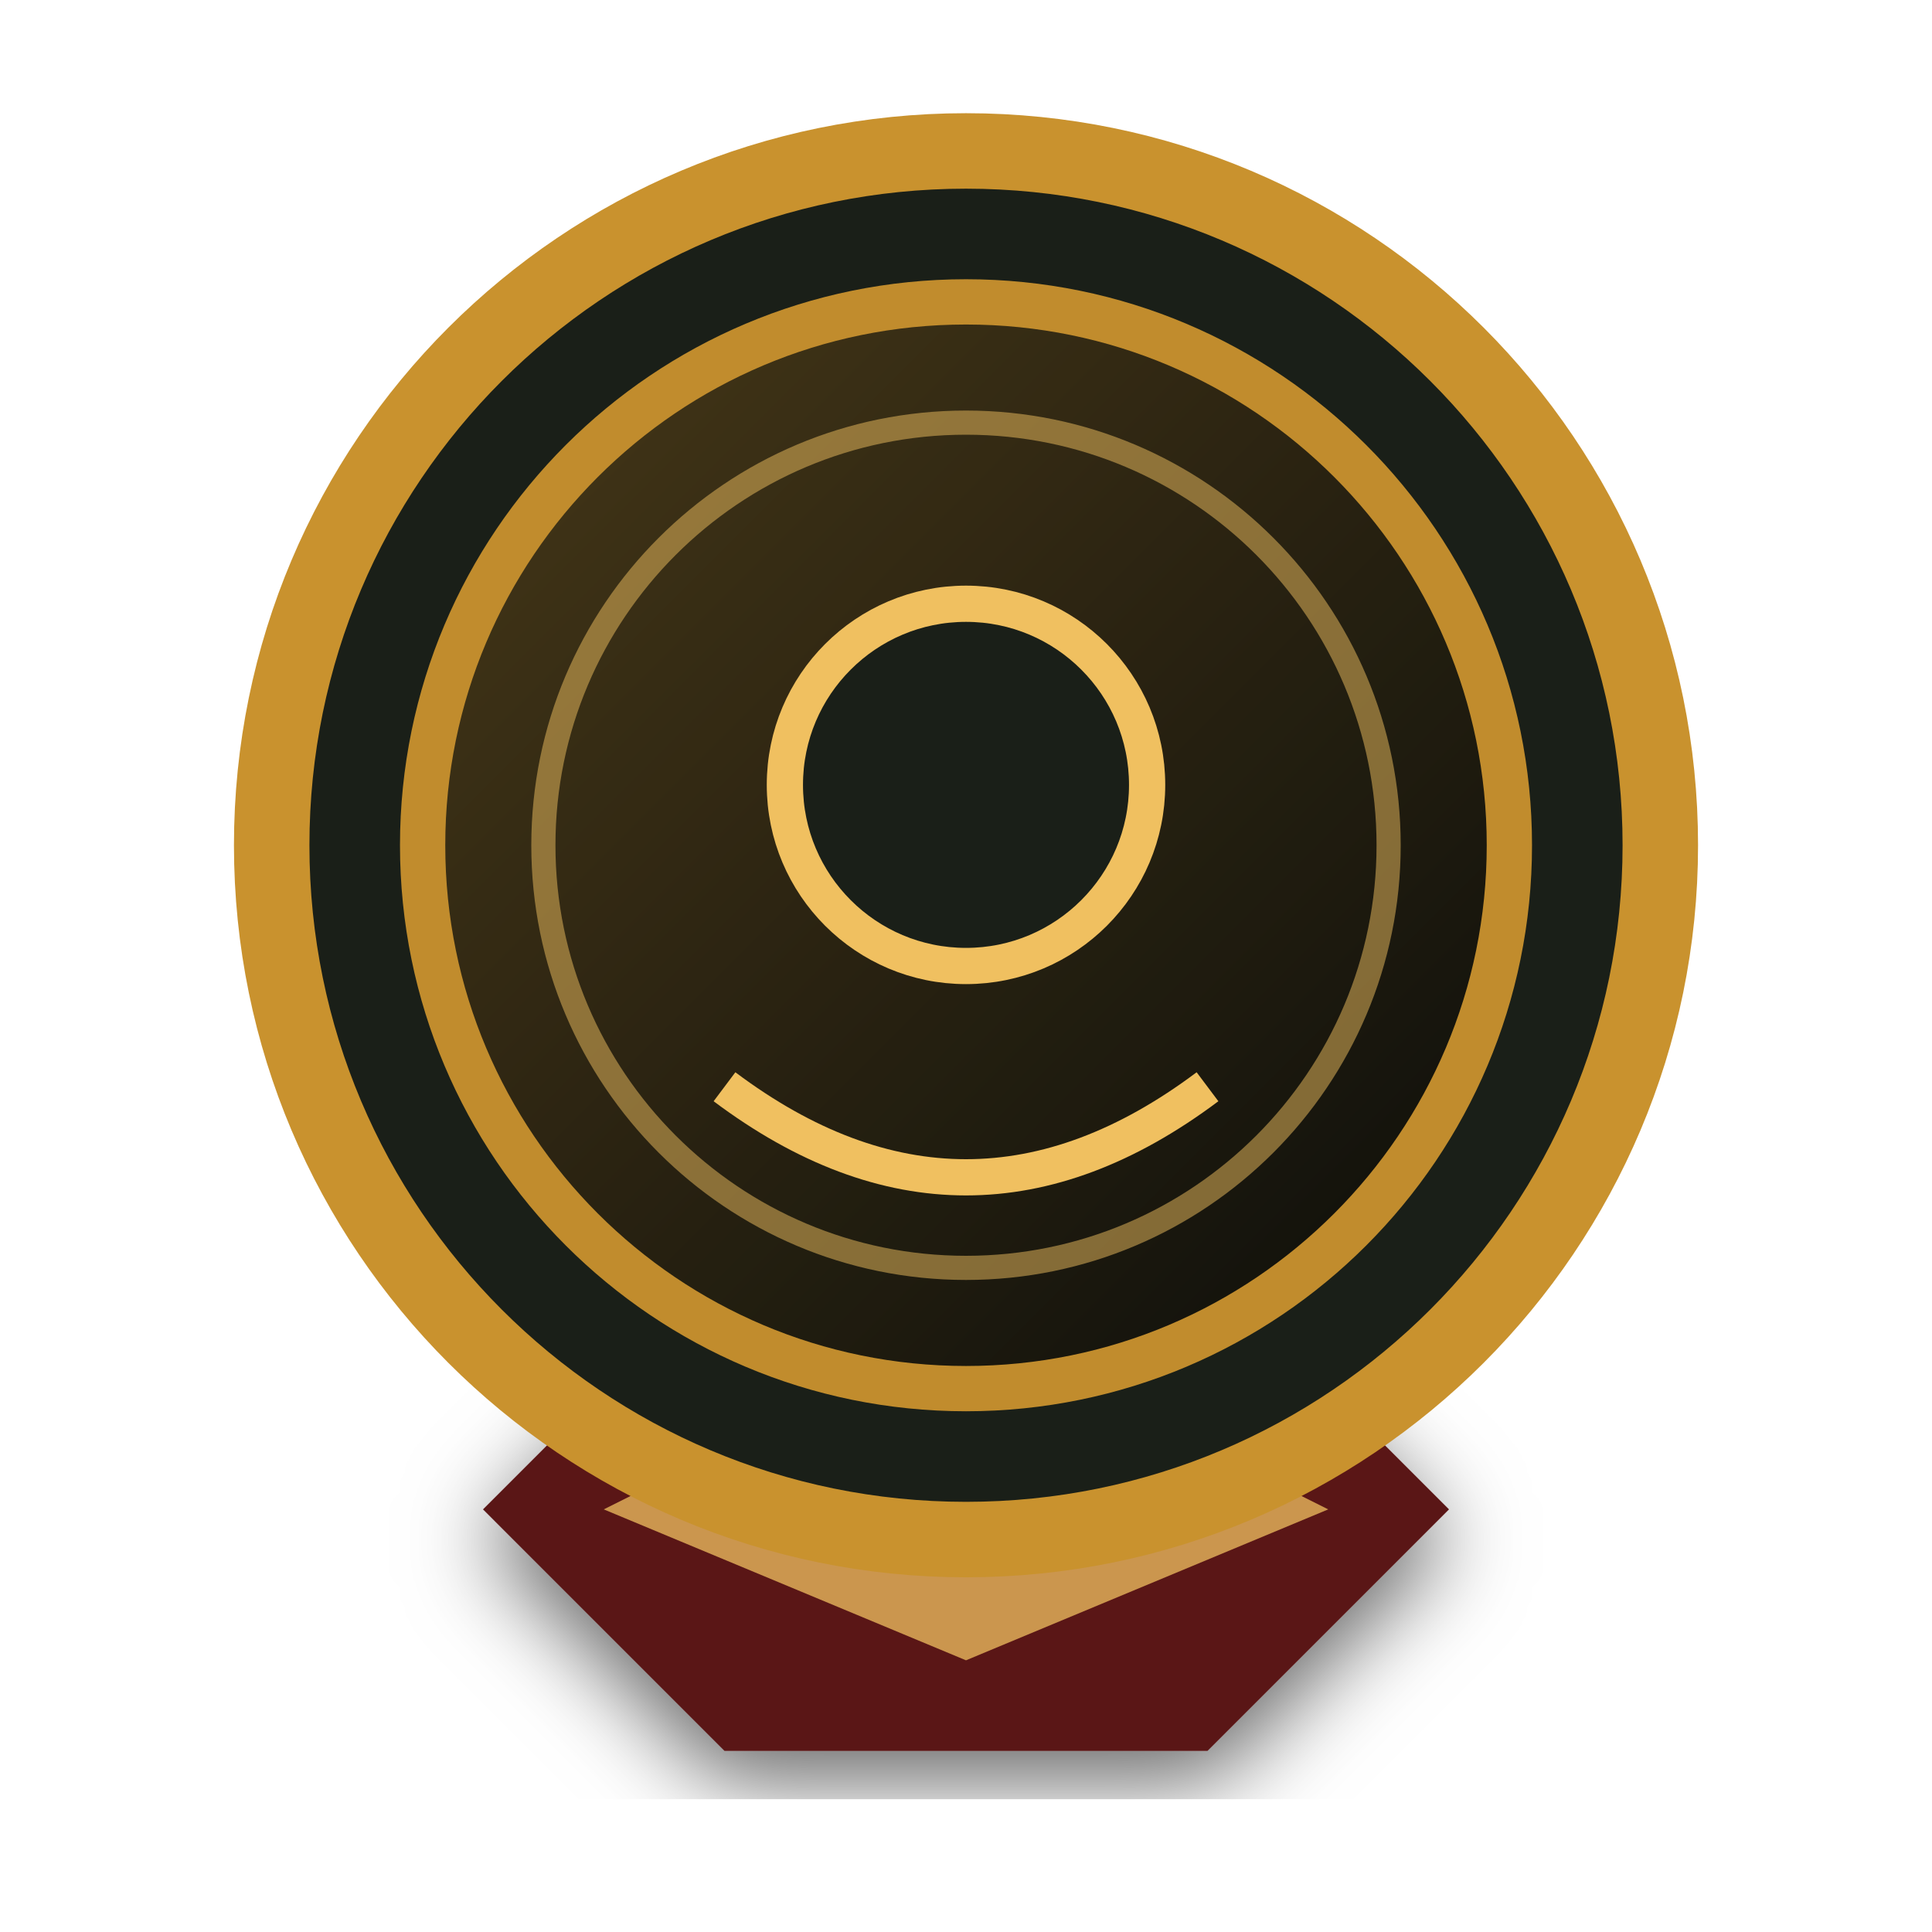
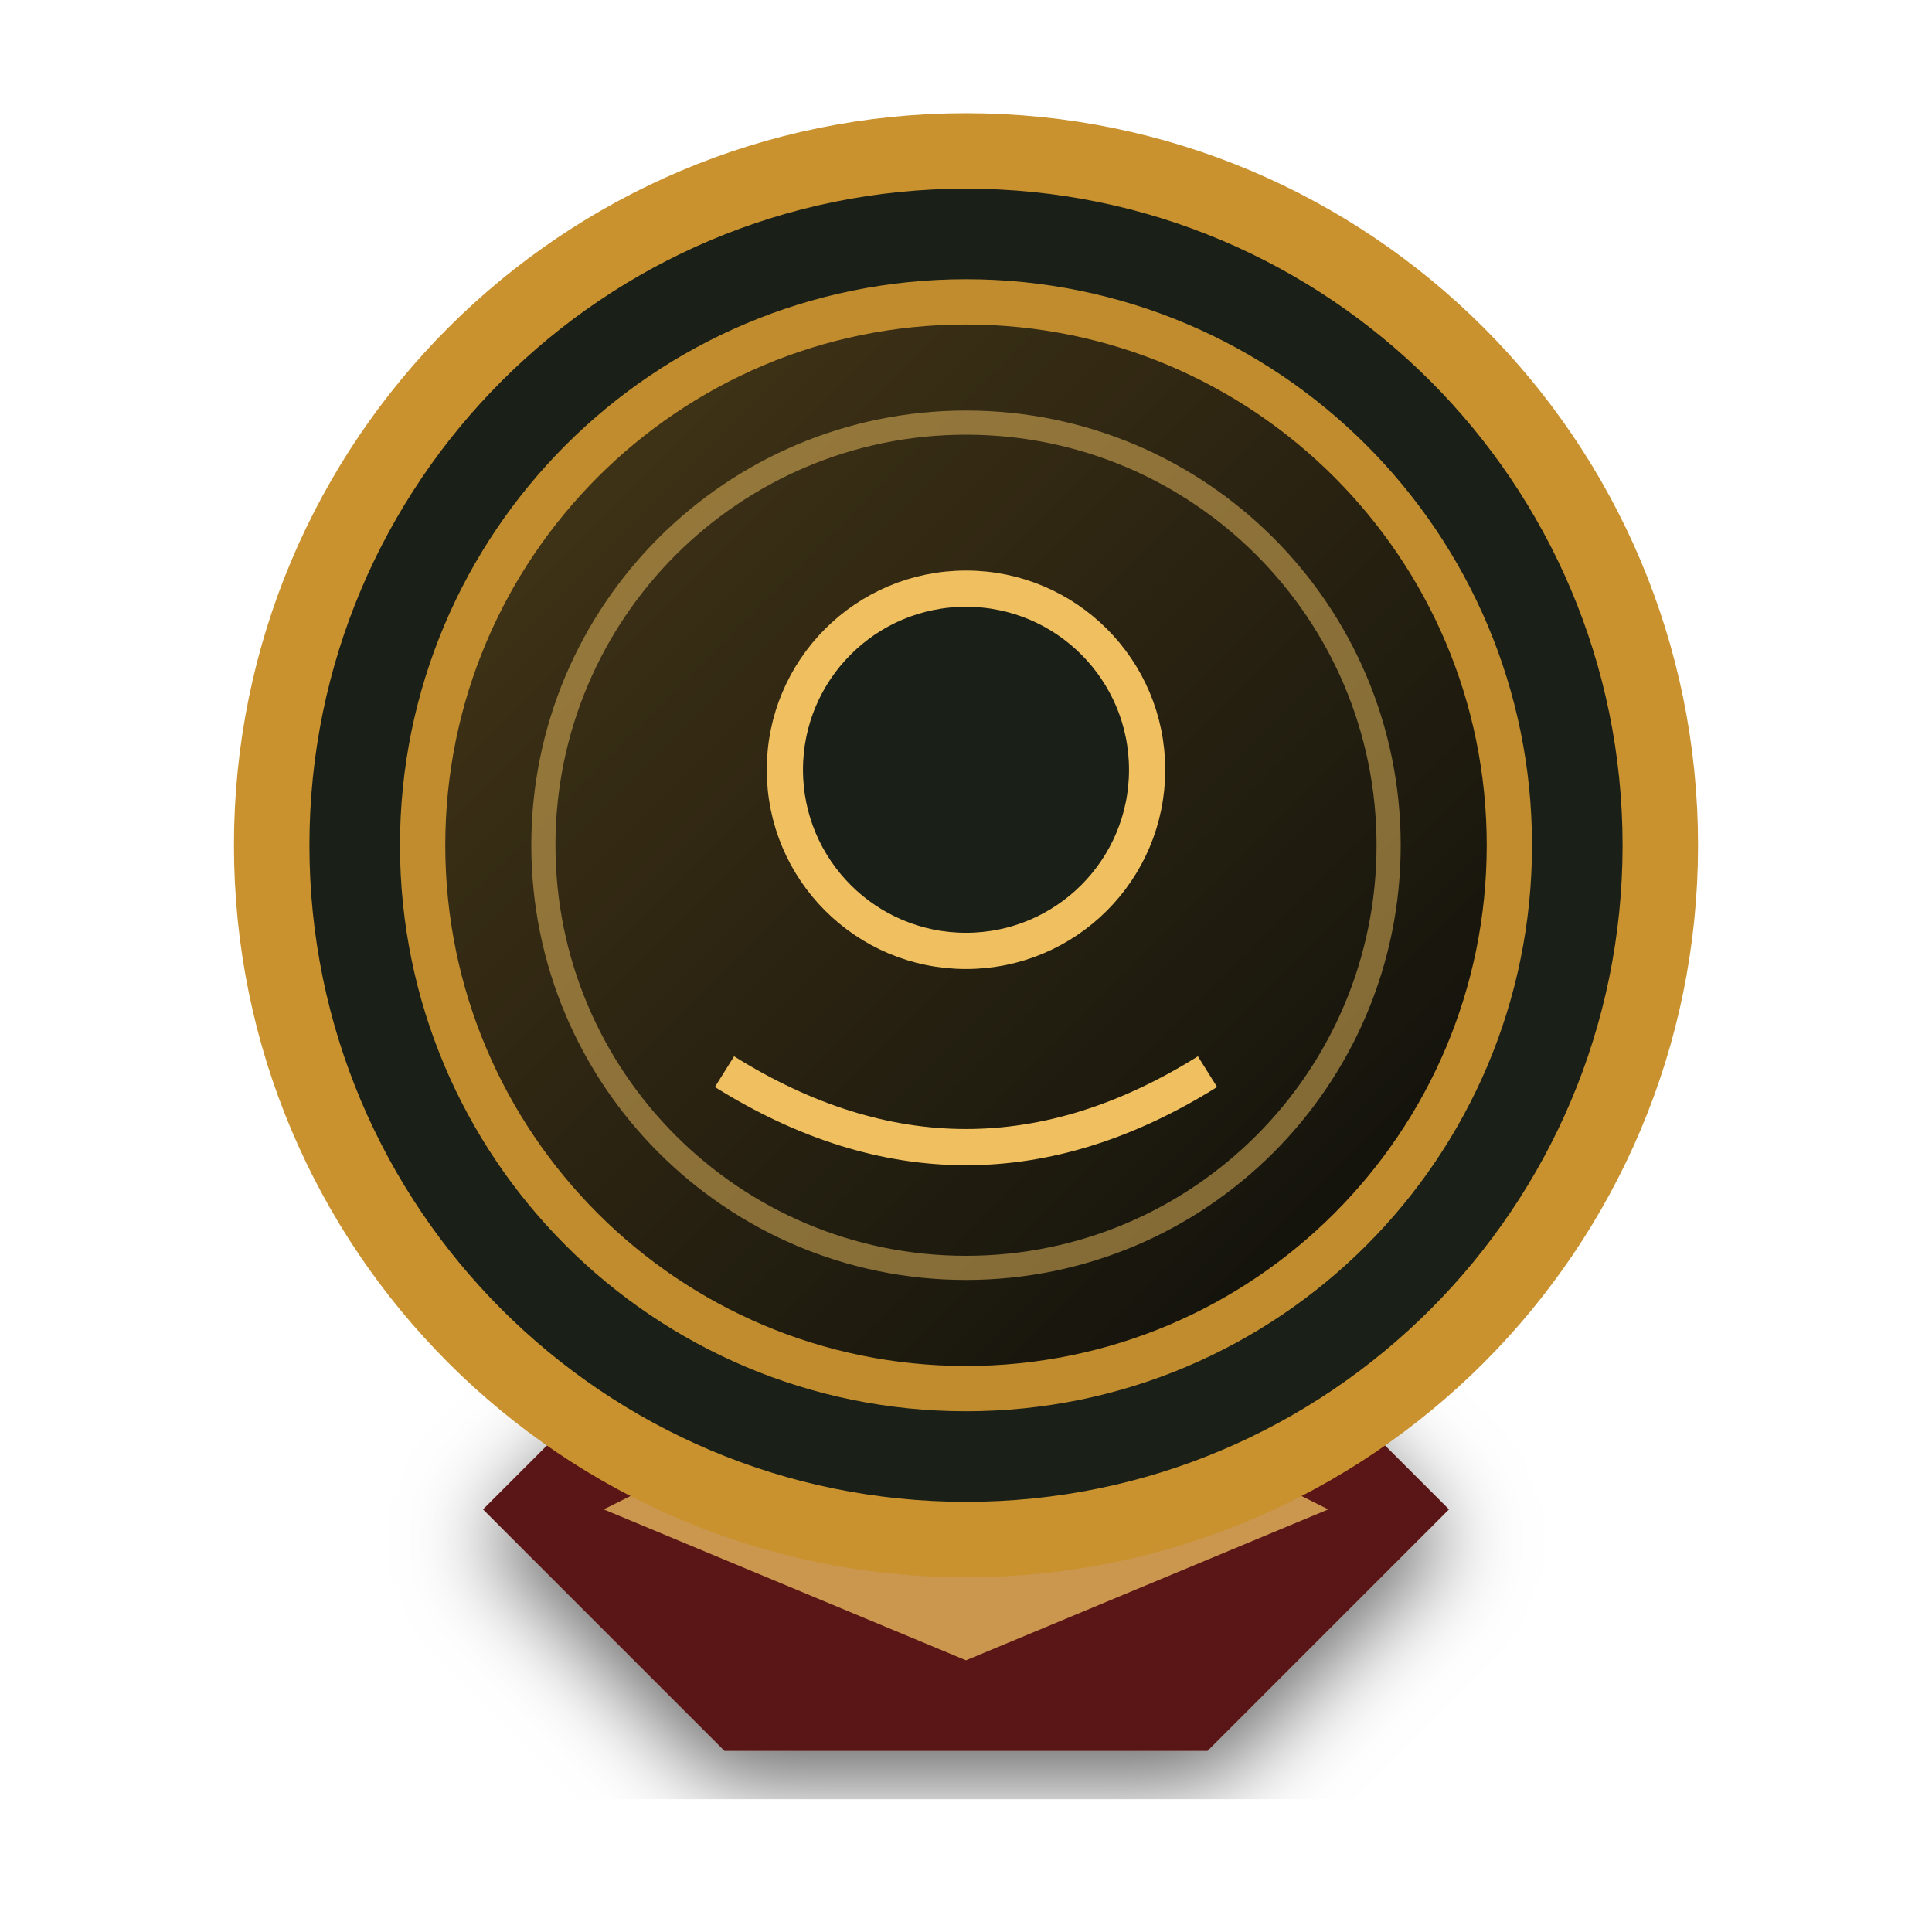
<svg xmlns="http://www.w3.org/2000/svg" viewBox="0 0 64 64" role="img">
  <defs>
-     <linearGradient id="g7q2d9j" x1="0%" y1="0%" x2="100%" y2="100%">
+     <linearGradient id="gamberface" x1="0%" y1="0%" x2="100%" y2="100%">
      <stop offset="0%" stop-color="#4a3a18" />
      <stop offset="100%" stop-color="#0a0c0a" />
    </linearGradient>
-     <filter id="shg7q2d9j">
+     <filter id="shgamberface">
      <feDropShadow dx="0" dy="1" stdDeviation="1.5" flood-color="#000" flood-opacity="0.6" />
    </filter>
  </defs>
-   <path d="M16 50 L24 42 L40 42 L48 50 L40 58 L24 58 Z" fill="#5a1818" filter="url(#shg7q2d9j)" />
+   <path d="M16 50 L24 42 L40 42 L48 50 L40 58 L24 58 Z" fill="#5a1818" filter="url(#shgamberface)" />
  <path d="M20 50 L32 44 L44 50 L32 55 Z" fill="#f0c060" opacity="0.75" />
  <circle cx="32" cy="28" r="23" fill="#1a1f18" stroke="#c9922e" stroke-width="2.5" />
-   <circle cx="32" cy="28" r="18" fill="url(#g7q2d9j)" stroke="#c9922e" stroke-width="1.5" opacity="0.95" />
+   <circle cx="32" cy="28" r="18" fill="url(#gamberface)" stroke="#c9922e" stroke-width="1.5" opacity="0.95" />
  <circle cx="32" cy="28" r="14" fill="none" stroke="#f0c060" stroke-width="0.8" opacity="0.5" />
-   <circle cx="32" cy="26" r="6" fill="#1a1f18" stroke="#f0c060" stroke-width="1.2" />
-   <path d="M24 36 Q32 42 40 36" fill="none" stroke="#f0c060" stroke-width="1.2" />
+   <g transform="translate(32, 27.5)">
+     <circle cx="0" cy="-2" r="6" fill="#1a1f18" stroke="#f0c060" stroke-width="1.2" />
+     <path d="M-8 8 Q0 13 8 8" fill="none" stroke="#f0c060" stroke-width="1.2" />
+   </g>
</svg>
